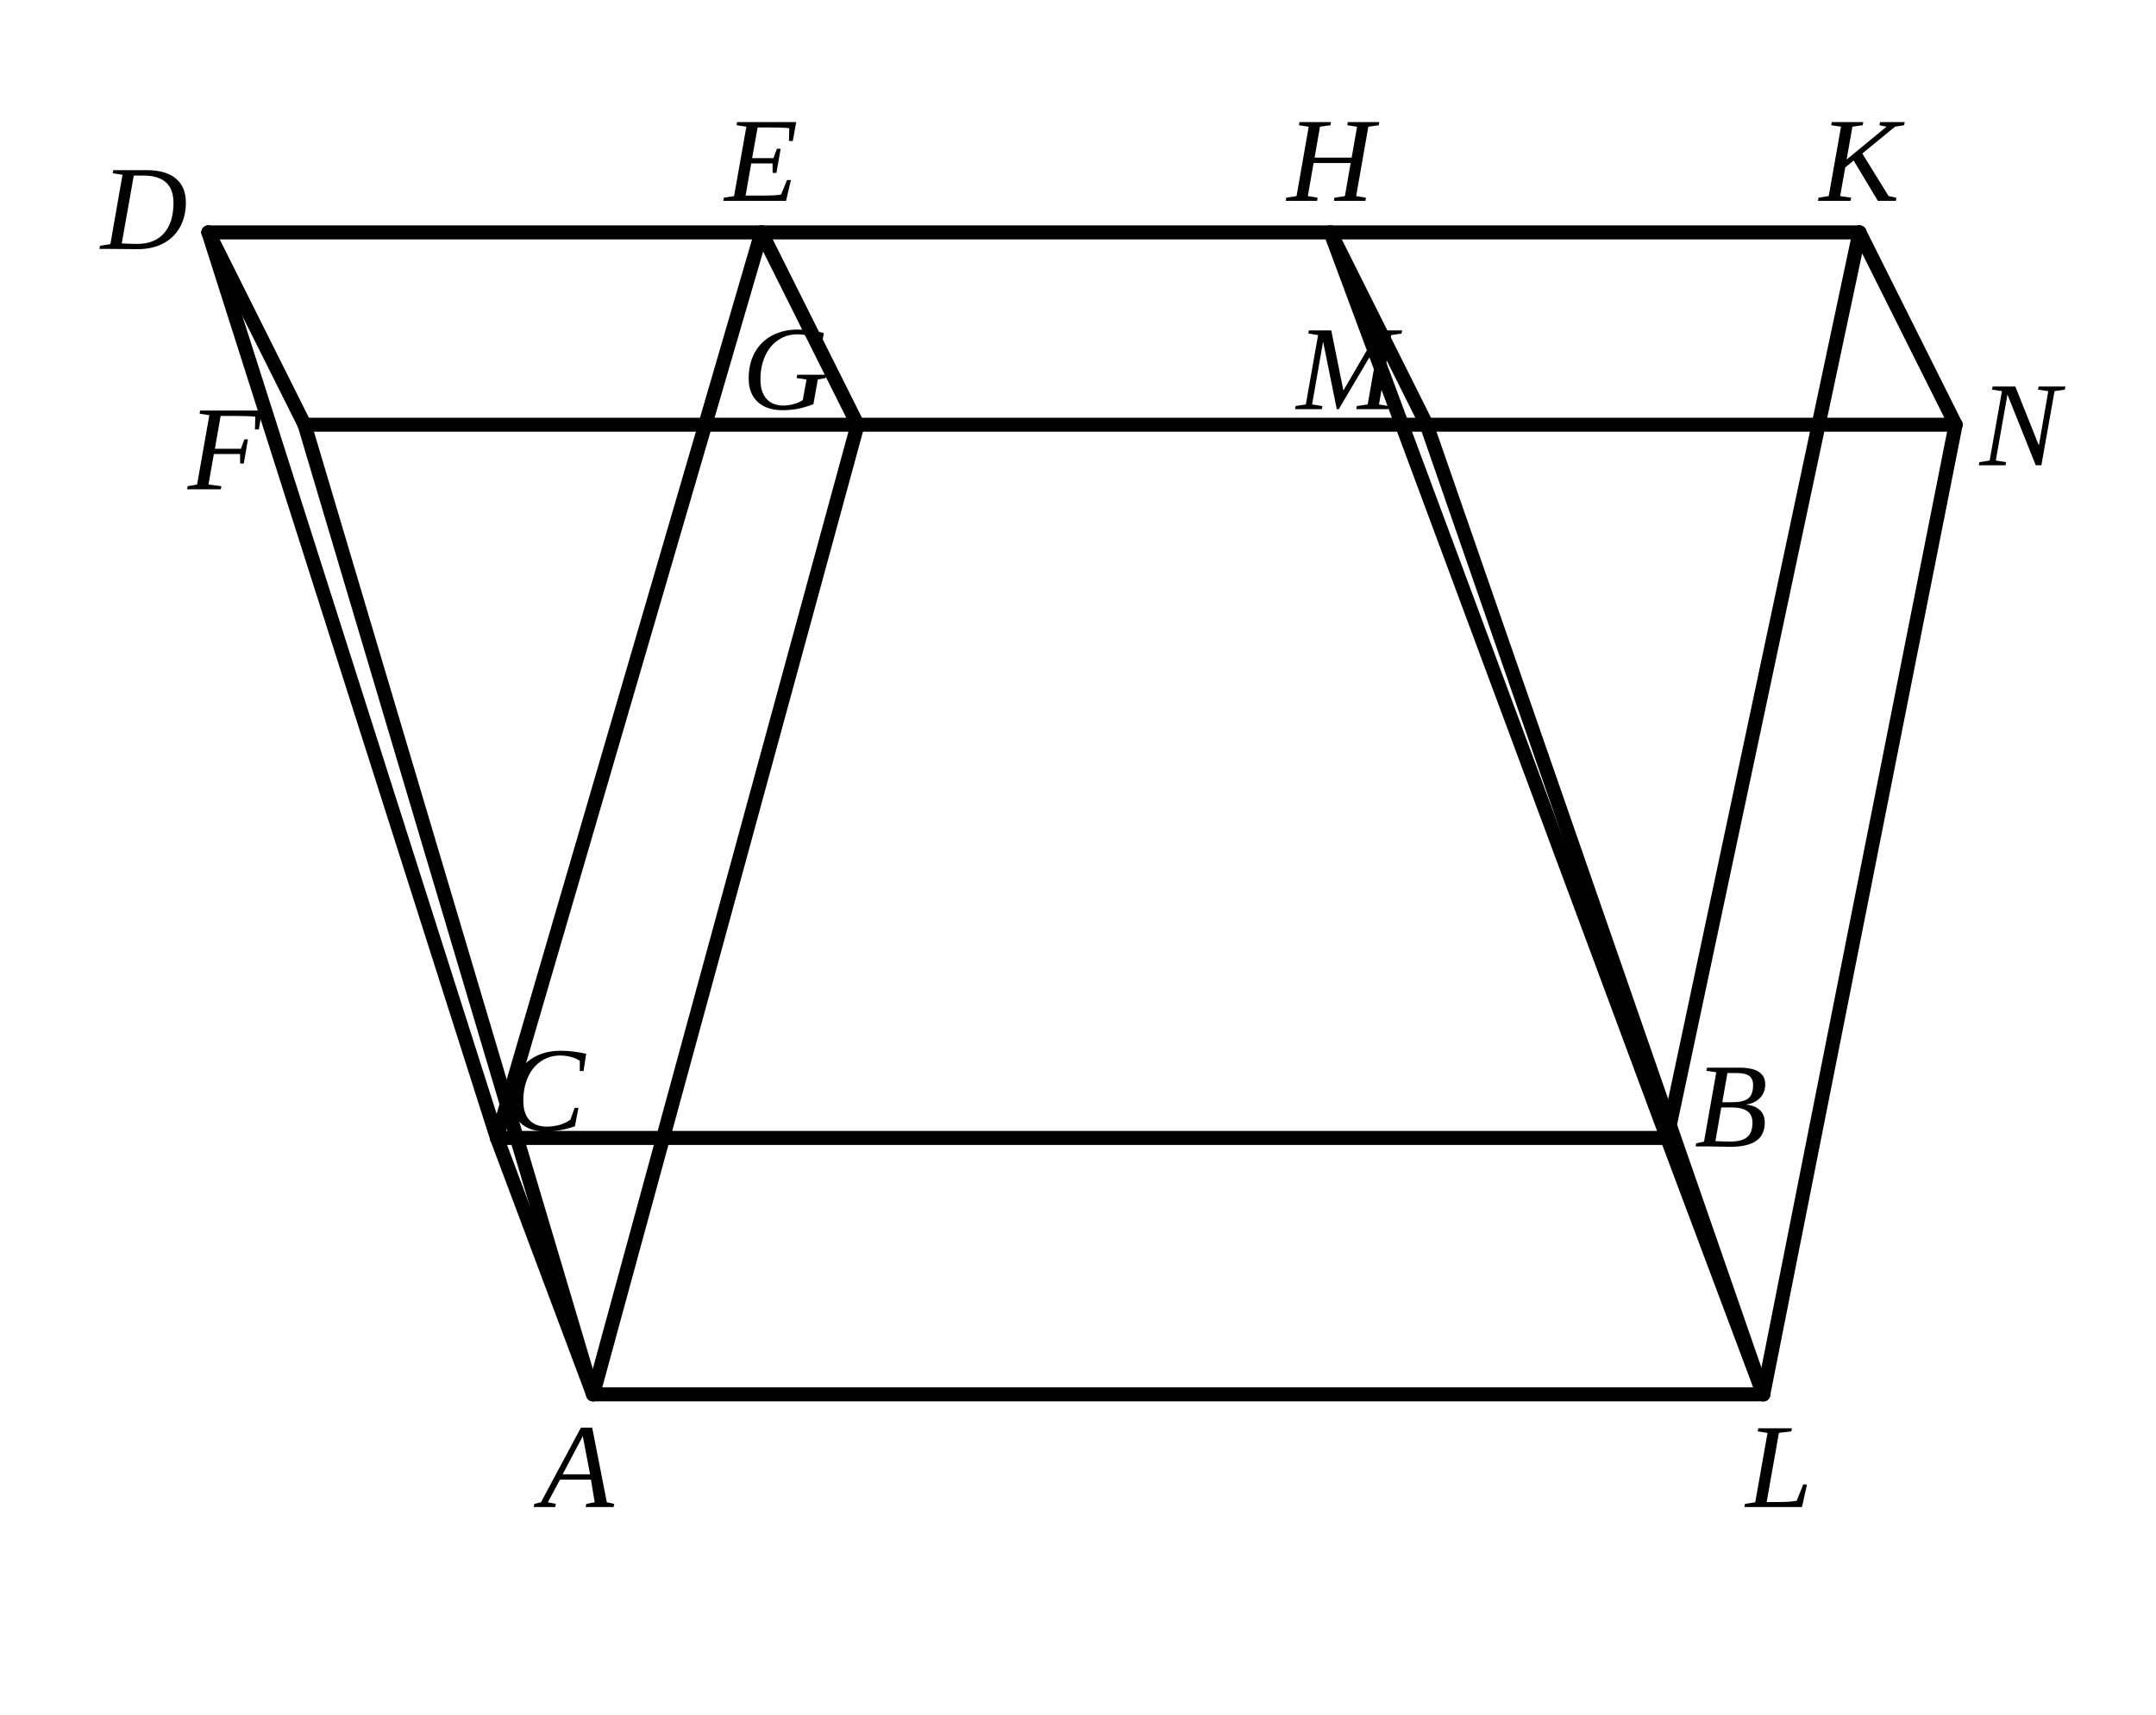
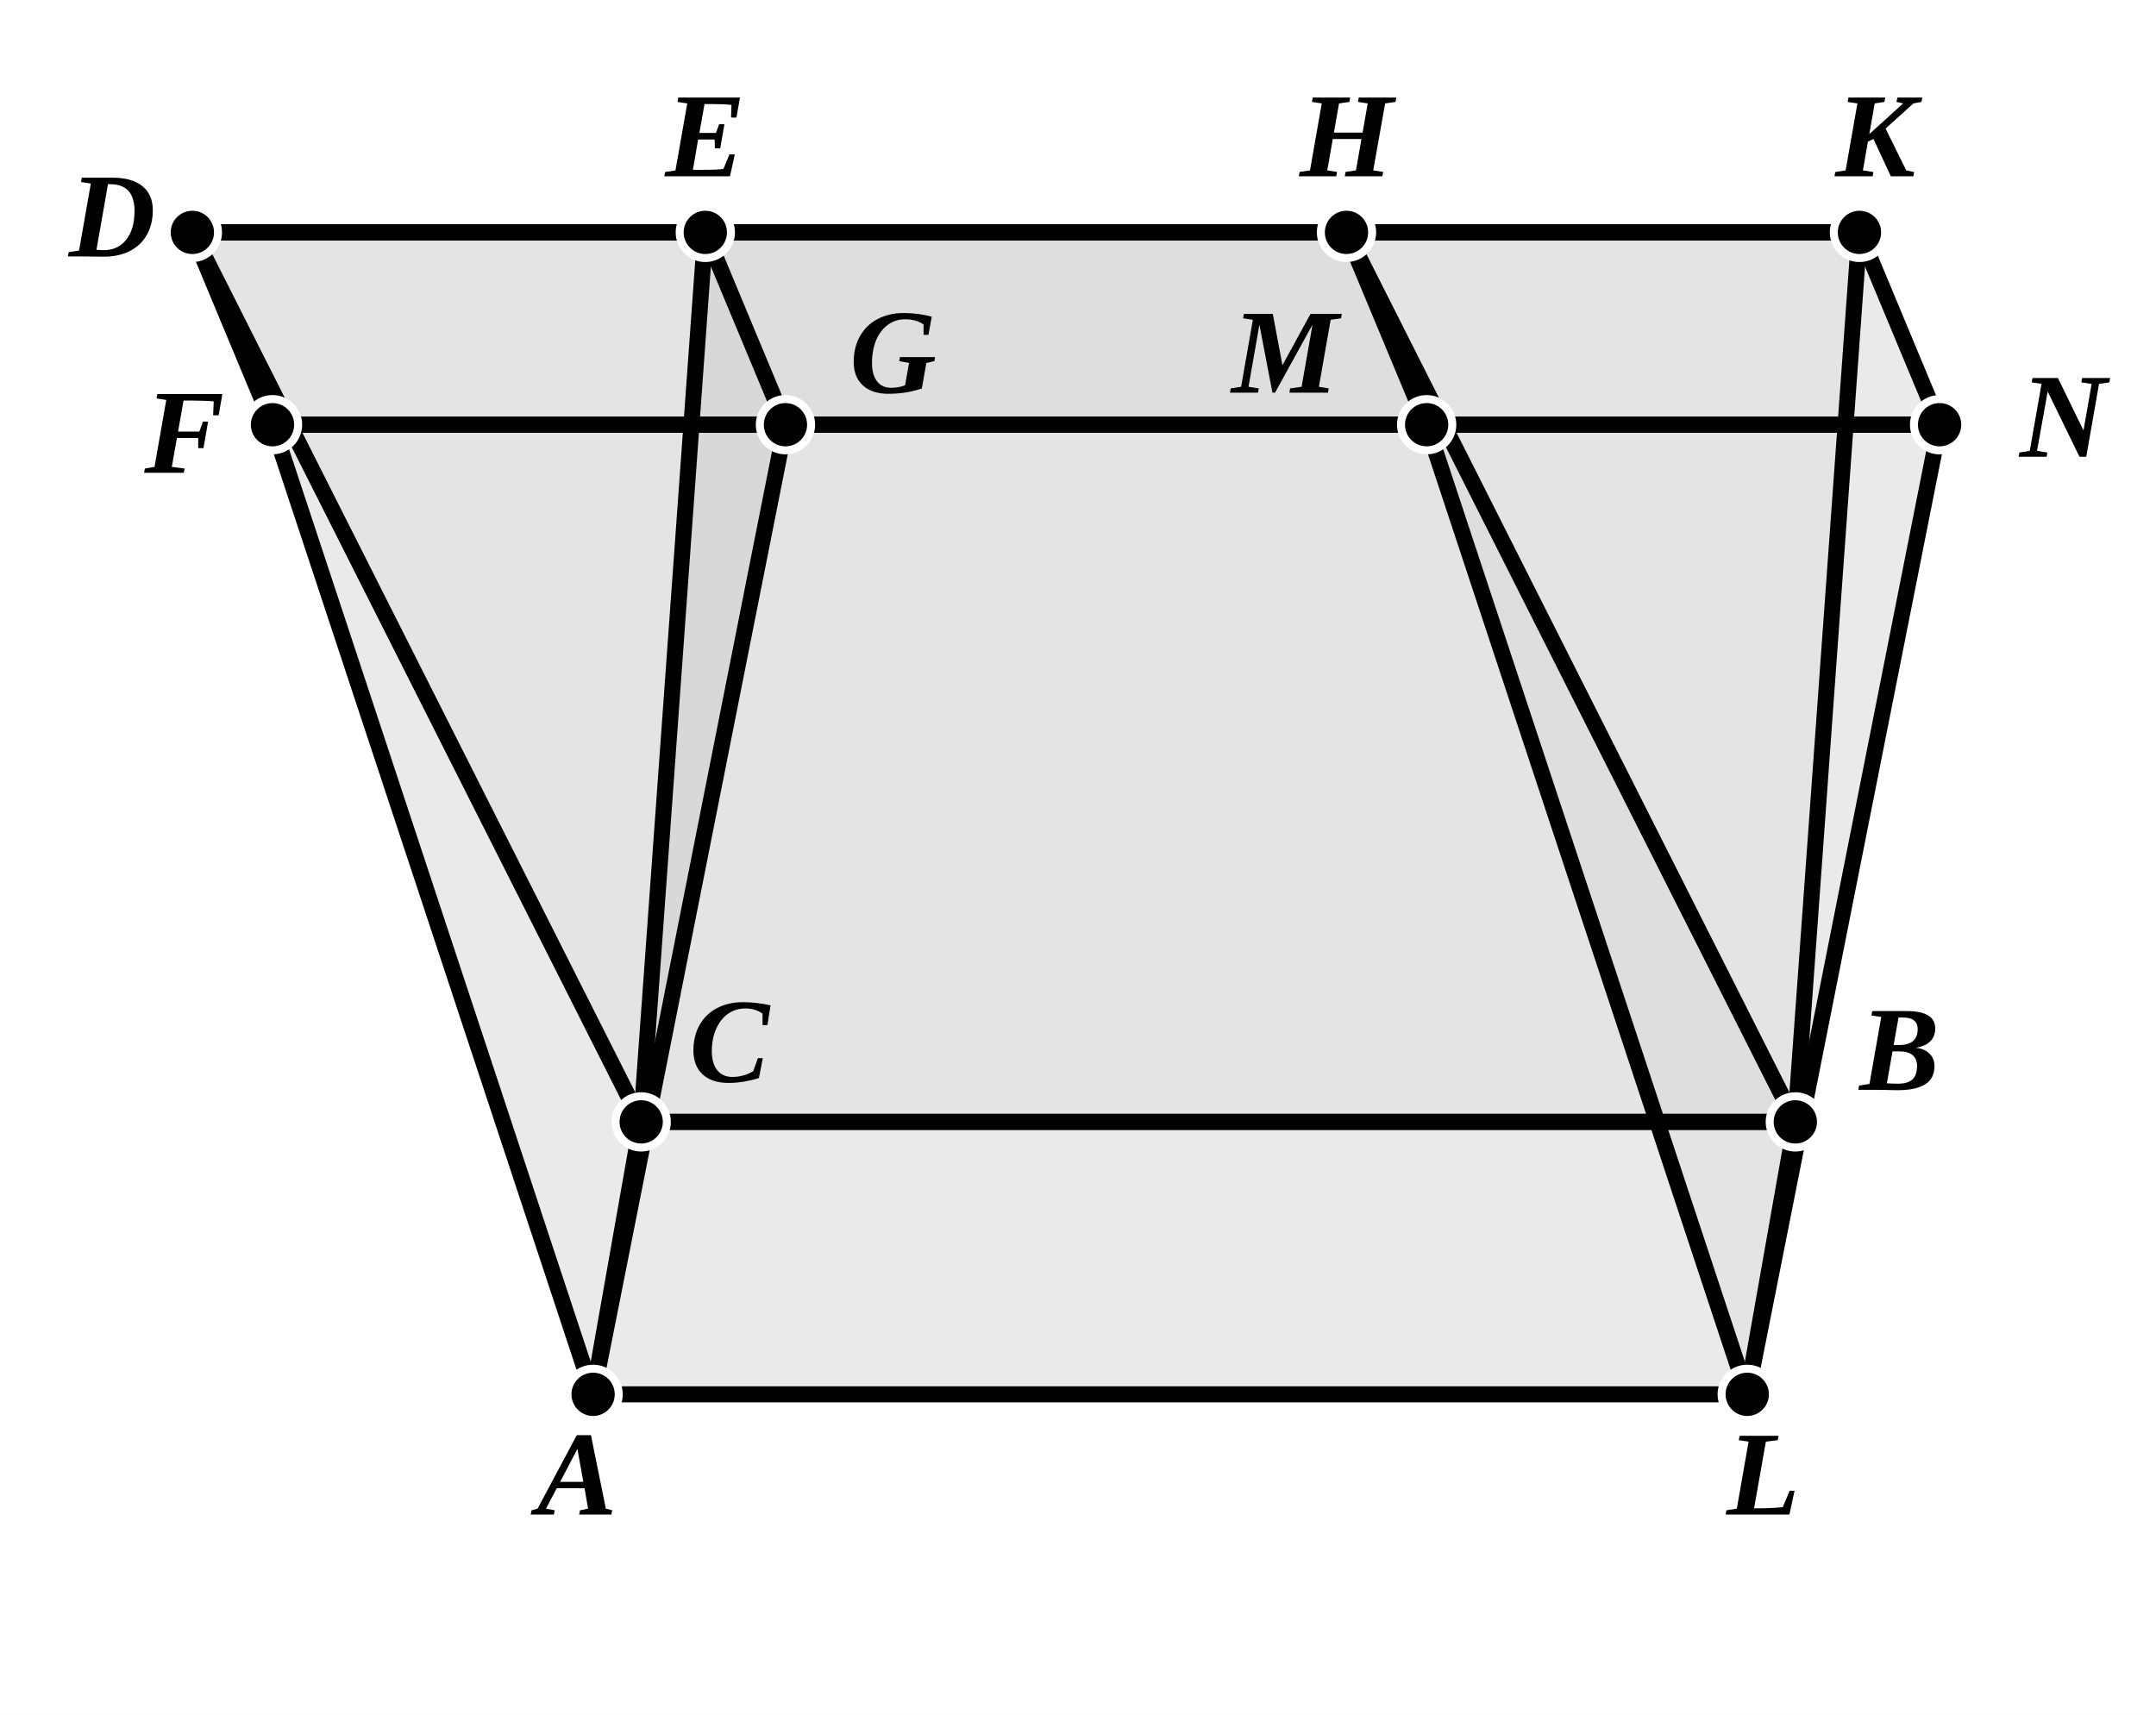
- <svg xmlns="http://www.w3.org/2000/svg" viewBox="0 0 269 214" width="100%" height="100%">
+ <svg xmlns="http://www.w3.org/2000/svg" viewBox="0 0 269 214" width="269" height="214" class="euclid-graphic" data-graphic-id="0337.g2" data-folio="0337" data-graphic="g2" data-proposition="XI.29">
  <style>
-     .bg { fill: #ffffff; }
-     .line { stroke: #000000; stroke-width: 1.75; stroke-linecap: round; stroke-linejoin: round; fill: none; }
-     .dashed { stroke: #000000; stroke-width: 1.5; stroke-dasharray: 4,3; stroke-linecap: round; stroke-linejoin: round; fill: none; }
-     .el { cursor: pointer; transition: stroke 0.15s ease; }
-     .el:hover .line, .el:hover .dashed { stroke: #0284c7; stroke-width: 2.5; }
-     .el:hover .lbl { fill: #0284c7; }
-     .lbl { font-family: "Times New Roman", Times, Georgia, serif; font-size: 15px; font-style: italic; fill: #000000; text-anchor: middle; dominant-baseline: central; user-select: none; }
+     .euclid-graphic {
+       font-family: 'Times New Roman', 'Georgia', serif;
+       font-style: italic;
+       background-color: #ffffff;
+     }
+     .geom-line {
+       stroke: #000000;
+       stroke-width: 2.0;
+       stroke-linecap: round;
+       stroke-linejoin: round;
+       fill: none;
+       transition: stroke 0.15s, stroke-width 0.15s;
+     }
+     .geom-polygon {
+       fill: #000000;
+       fill-opacity: 0.03;
+       stroke: none;
+       transition: fill-opacity 0.15s;
+     }
+     .geom-point {
+       fill: #000000;
+       stroke: #ffffff;
+       stroke-width: 1;
+     }
+     .geom-label {
+       font-size: 15px;
+       font-weight: bold;
+       fill: #000000;
+       user-select: none;
+     }
+     .geom-overlay {
+       opacity: 0;
+       pointer-events: none;
+       transition: opacity 0.12s ease;
+     }
+     [data-ref]:hover, .highlight, .geom-highlight-active {
+       opacity: 1 !important;
+       stroke: #ef4444 !important;
+       stroke-width: 3.5 !important;
+       cursor: pointer;
+     }
+     text[data-ref]:hover, text.highlight, text.geom-highlight-active {
+       fill: #ef4444 !important;
+       stroke: none !important;
+     }
+     .geom-polygon:hover, .geom-polygon.highlight, polygon.geom-highlight-active {
+       opacity: 1 !important;
+       fill-opacity: 0.24 !important;
+       fill: #ef4444 !important;
+       stroke: #ef4444 !important;
+       stroke-width: 2.5 !important;
+     }
+     .geom-point:hover, .geom-point.highlight, circle.geom-point.geom-highlight-active {
+       r: 5.0 !important;
+       fill: #ef4444 !important;
+       stroke: #ffffff !important;
+       stroke-width: 1.5 !important;
+     }
  </style>
-   <rect class="bg" width="269" height="214" />
-   <g class="el">
-     <line class="line" x1="26.0" y1="29.0" x2="232.0" y2="29.0" />
-     <line class="line" x1="38.0" y1="53.0" x2="244.0" y2="53.0" />
-     <line class="line" x1="26.0" y1="29.0" x2="38.0" y2="53.0" />
-     <line class="line" x1="95.0" y1="29.0" x2="107.0" y2="53.0" />
-     <line class="line" x1="166.0" y1="29.0" x2="178.0" y2="53.0" />
-     <line class="line" x1="232.0" y1="29.0" x2="244.0" y2="53.0" />
-     <line class="line" x1="62.0" y1="142.0" x2="208.0" y2="142.0" />
-     <line class="line" x1="74.0" y1="174.0" x2="220.0" y2="174.0" />
-     <line class="line" x1="62.0" y1="142.0" x2="74.0" y2="174.0" />
-     <line class="line" x1="208.0" y1="142.0" x2="220.0" y2="174.0" />
-     <line class="line" x1="26.0" y1="29.0" x2="62.0" y2="142.0" />
-     <line class="line" x1="38.0" y1="53.0" x2="74.0" y2="174.0" />
-     <line class="line" x1="95.0" y1="29.0" x2="62.0" y2="142.0" />
-     <line class="line" x1="107.0" y1="53.0" x2="74.0" y2="174.0" />
-     <line class="line" x1="166.0" y1="29.0" x2="208.0" y2="142.0" />
-     <line class="line" x1="178.0" y1="53.0" x2="220.0" y2="174.0" />
-     <line class="line" x1="232.0" y1="29.0" x2="208.0" y2="142.0" />
-     <line class="line" x1="244.0" y1="53.0" x2="220.0" y2="174.0" />
-     <text class="lbl" x="18.0" y="26.0">D</text>
-     <text class="lbl" x="95.0" y="20.0">E</text>
-     <text class="lbl" x="166.0" y="20.0">H</text>
-     <text class="lbl" x="232.0" y="20.0">K</text>
-     <text class="lbl" x="28.0" y="56.0">F</text>
-     <text class="lbl" x="98.0" y="46.0">G</text>
-     <text class="lbl" x="168.0" y="46.0">M</text>
-     <text class="lbl" x="252.0" y="53.0">N</text>
-     <text class="lbl" x="68.0" y="136.0">C</text>
-     <text class="lbl" x="216.0" y="138.0">B</text>
-     <text class="lbl" x="72.0" y="183.0">A</text>
-     <text class="lbl" x="222.0" y="183.0">L</text>
+   <rect width="100%" height="100%" fill="#ffffff" />
+   <g id="elements">
+     <line id="el-line-DK" x1="24" y1="29" x2="232" y2="29" class="geom-line" />
+     <line id="el-line-FN" x1="34" y1="53" x2="242" y2="53" class="geom-line" />
+     <line id="el-D-F" x1="24" y1="29" x2="34" y2="53" class="geom-line" />
+     <line id="el-E-G" x1="88" y1="29" x2="98" y2="53" class="geom-line" />
+     <line id="el-H-M" x1="168" y1="29" x2="178" y2="53" class="geom-line" />
+     <line id="el-K-N" x1="232" y1="29" x2="242" y2="53" class="geom-line" />
+     <line id="el-C-B" x1="80" y1="140" x2="224" y2="140" class="geom-line" />
+     <line id="el-A-L" x1="74" y1="174" x2="218" y2="174" class="geom-line" />
+     <line id="el-C-A" x1="80" y1="140" x2="74" y2="174" class="geom-line" />
+     <line id="el-B-L" x1="224" y1="140" x2="218" y2="174" class="geom-line" />
+   </g>
+   <g id="graphics">
+     <polygon id="el-solid-CM" data-ref="&lt; C M &gt;" data-aliases="&lt; M C &gt;" data-type="polygon" points="24,29 168,29 178,53 218,174 74,174 34,53" class="geom-polygon" />
+     <polygon id="el-solid-CN" data-ref="&lt; C N &gt;" data-aliases="&lt; N C &gt;" data-type="polygon" points="88,29 232,29 242,53 218,174 74,174 80,140" class="geom-polygon" />
+     <polygon id="el-poly-AB" data-ref="&lt; A C B L &gt;" data-aliases="&lt; A B &gt; | &lt; B A &gt;" data-type="polygon" points="74,174 80,140 224,140 218,174" class="geom-polygon" />
+     <polygon id="el-poly-CH" data-ref="&lt; C D H B &gt;" data-aliases="&lt; C H &gt; | &lt; H C &gt;" data-type="polygon" points="80,140 24,29 168,29 224,140" class="geom-polygon" />
+     <polygon id="el-poly-CK" data-ref="&lt; C E K B &gt;" data-aliases="&lt; C K &gt; | &lt; K C &gt;" data-type="polygon" points="80,140 88,29 232,29 224,140" class="geom-polygon" />
+     <polygon id="el-poly-DG" data-ref="&lt; D E G F &gt;" data-aliases="&lt; D G &gt; | &lt; G D &gt;" data-type="polygon" points="24,29 88,29 98,53 34,53" class="geom-polygon" />
+     <polygon id="el-poly-HN" data-ref="&lt; H K N M &gt;" data-aliases="&lt; H N &gt; | &lt; N H &gt;" data-type="polygon" points="168,29 232,29 242,53 178,53" class="geom-polygon" />
+     <polygon id="el-poly-CF" data-ref="&lt; C D F A &gt;" data-aliases="&lt; C F &gt; | &lt; F C &gt; | &lt; A D &gt; | &lt; D A &gt;" data-type="polygon" points="80,140 24,29 34,53 74,174" class="geom-polygon" />
+     <polygon id="el-poly-BM" data-ref="&lt; B H M L &gt;" data-aliases="&lt; B M &gt; | &lt; M B &gt;" data-type="polygon" points="224,140 168,29 178,53 218,174" class="geom-polygon" />
+     <polygon id="el-poly-CG" data-ref="&lt; C E G A &gt;" data-aliases="&lt; C G &gt; | &lt; G C &gt;" data-type="polygon" points="80,140 88,29 98,53 74,174" class="geom-polygon" />
+     <polygon id="el-poly-BN" data-ref="&lt; B K N L &gt;" data-aliases="&lt; B N &gt; | &lt; N B &gt;" data-type="polygon" points="224,140 232,29 242,53 218,174" class="geom-polygon" />
+     <polygon id="el-poly-GEHM" data-ref="&lt; G E H M &gt;" data-type="polygon" points="98,53 88,29 168,29 178,53" class="geom-polygon" />
+     <polygon id="el-tri-DCE" data-ref="&lt; D C E &gt;" data-type="polygon" points="24,29 80,140 88,29" class="geom-polygon" />
+     <polygon id="el-tri-HBK" data-ref="&lt; H B K &gt;" data-type="polygon" points="168,29 224,140 232,29" class="geom-polygon" />
+     <polygon id="el-tri-AFG" data-ref="&lt; A F G &gt;" data-type="polygon" points="74,174 34,53 98,53" class="geom-polygon" />
+     <polygon id="el-tri-MLN" data-ref="&lt; M L N &gt;" data-type="polygon" points="178,53 218,174 242,53" class="geom-polygon" />
+     <line id="el-seg-CD" data-ref="/ C D /" data-aliases="/ D C /" data-type="segment" x1="80" y1="140" x2="24" y2="29" class="geom-line" />
+     <line id="el-seg-AF" data-ref="/ A F /" data-aliases="/ F A /" data-type="segment" x1="74" y1="174" x2="34" y2="53" class="geom-line" />
+     <line id="el-seg-CE" data-ref="/ C E /" data-aliases="/ E C /" data-type="segment" x1="80" y1="140" x2="88" y2="29" class="geom-line" />
+     <line id="el-seg-AG" data-ref="/ A G /" data-aliases="/ G A /" data-type="segment" x1="74" y1="174" x2="98" y2="53" class="geom-line" />
+     <line id="el-seg-BH" data-ref="/ B H /" data-aliases="/ H B /" data-type="segment" x1="224" y1="140" x2="168" y2="29" class="geom-line" />
+     <line id="el-seg-LM" data-ref="/ L M /" data-aliases="/ M L /" data-type="segment" x1="218" y1="174" x2="178" y2="53" class="geom-line" />
+     <line id="el-seg-BK" data-ref="/ B K /" data-aliases="/ K B /" data-type="segment" x1="224" y1="140" x2="232" y2="29" class="geom-line" />
+     <line id="el-seg-LN" data-ref="/ L N /" data-aliases="/ N L /" data-type="segment" x1="218" y1="174" x2="242" y2="53" class="geom-line" />
+     <line id="el-seg-DK" data-ref="/ D K /" data-aliases="/ K D /" data-type="segment" x1="24" y1="29" x2="232" y2="29" class="geom-line" />
+     <line id="el-seg-DH" data-ref="/ D H /" data-aliases="/ H D /" data-type="segment" x1="24" y1="29" x2="168" y2="29" class="geom-line" />
+     <line id="el-seg-EK" data-ref="/ E K /" data-aliases="/ K E /" data-type="segment" x1="88" y1="29" x2="232" y2="29" class="geom-line" />
+     <line id="el-seg-EH" data-ref="/ E H /" data-aliases="/ H E /" data-type="segment" x1="88" y1="29" x2="168" y2="29" class="geom-line" />
+     <line id="el-seg-DE" data-ref="/ D E /" data-aliases="/ E D /" data-type="segment" x1="24" y1="29" x2="88" y2="29" class="geom-line" />
+     <line id="el-seg-HK" data-ref="/ H K /" data-aliases="/ K H /" data-type="segment" x1="168" y1="29" x2="232" y2="29" class="geom-line" />
+     <line id="el-seg-FN" data-ref="/ F N /" data-aliases="/ N F /" data-type="segment" x1="34" y1="53" x2="242" y2="53" class="geom-line" />
+     <line id="el-seg-CB" data-ref="/ C B /" data-aliases="/ B C /" data-type="segment" x1="80" y1="140" x2="224" y2="140" class="geom-line" />
+   </g>
+   <g id="highlights" style="pointer-events: none;">
+     <polygon id="hl-solid-CM" data-ref="&lt; C M &gt;" data-aliases="&lt; M C &gt;" points="24,29 168,29 178,53 218,174 74,174 34,53" class="geom-polygon geom-overlay" />
+     <polygon id="hl-solid-CN" data-ref="&lt; C N &gt;" data-aliases="&lt; N C &gt;" points="88,29 232,29 242,53 218,174 74,174 80,140" class="geom-polygon geom-overlay" />
+     <polygon id="hl-poly-AB" data-ref="&lt; A C B L &gt;" data-aliases="&lt; A B &gt; | &lt; B A &gt;" points="74,174 80,140 224,140 218,174" class="geom-polygon geom-overlay" />
+     <polygon id="hl-poly-CH" data-ref="&lt; C D H B &gt;" data-aliases="&lt; C H &gt; | &lt; H C &gt;" points="80,140 24,29 168,29 224,140" class="geom-polygon geom-overlay" />
+     <polygon id="hl-poly-CK" data-ref="&lt; C E K B &gt;" data-aliases="&lt; C K &gt; | &lt; K C &gt;" points="80,140 88,29 232,29 224,140" class="geom-polygon geom-overlay" />
+     <polygon id="hl-poly-DG" data-ref="&lt; D E G F &gt;" data-aliases="&lt; D G &gt; | &lt; G D &gt;" points="24,29 88,29 98,53 34,53" class="geom-polygon geom-overlay" />
+     <polygon id="hl-poly-HN" data-ref="&lt; H K N M &gt;" data-aliases="&lt; H N &gt; | &lt; N H &gt;" points="168,29 232,29 242,53 178,53" class="geom-polygon geom-overlay" />
+     <polygon id="hl-poly-CF" data-ref="&lt; C D F A &gt;" data-aliases="&lt; C F &gt; | &lt; F C &gt; | &lt; A D &gt; | &lt; D A &gt;" points="80,140 24,29 34,53 74,174" class="geom-polygon geom-overlay" />
+     <polygon id="hl-poly-BM" data-ref="&lt; B H M L &gt;" data-aliases="&lt; B M &gt; | &lt; M B &gt;" points="224,140 168,29 178,53 218,174" class="geom-polygon geom-overlay" />
+     <polygon id="hl-poly-CG" data-ref="&lt; C E G A &gt;" data-aliases="&lt; C G &gt; | &lt; G C &gt;" points="80,140 88,29 98,53 74,174" class="geom-polygon geom-overlay" />
+     <polygon id="hl-poly-BN" data-ref="&lt; B K N L &gt;" data-aliases="&lt; B N &gt; | &lt; N B &gt;" points="224,140 232,29 242,53 218,174" class="geom-polygon geom-overlay" />
+     <polygon id="hl-poly-GEHM" data-ref="&lt; G E H M &gt;" points="98,53 88,29 168,29 178,53" class="geom-polygon geom-overlay" />
+     <polygon id="hl-tri-DCE" data-ref="&lt; D C E &gt;" points="24,29 80,140 88,29" class="geom-polygon geom-overlay" />
+     <polygon id="hl-tri-HBK" data-ref="&lt; H B K &gt;" points="168,29 224,140 232,29" class="geom-polygon geom-overlay" />
+     <polygon id="hl-tri-AFG" data-ref="&lt; A F G &gt;" points="74,174 34,53 98,53" class="geom-polygon geom-overlay" />
+     <polygon id="hl-tri-MLN" data-ref="&lt; M L N &gt;" points="178,53 218,174 242,53" class="geom-polygon geom-overlay" />
+     <line id="hl-seg-CD" data-ref="/ C D /" data-aliases="/ D C /" x1="80" y1="140" x2="24" y2="29" class="geom-line geom-overlay" />
+     <line id="hl-seg-AF" data-ref="/ A F /" data-aliases="/ F A /" x1="74" y1="174" x2="34" y2="53" class="geom-line geom-overlay" />
+     <line id="hl-seg-CE" data-ref="/ C E /" data-aliases="/ E C /" x1="80" y1="140" x2="88" y2="29" class="geom-line geom-overlay" />
+     <line id="hl-seg-AG" data-ref="/ A G /" data-aliases="/ G A /" x1="74" y1="174" x2="98" y2="53" class="geom-line geom-overlay" />
+     <line id="hl-seg-BH" data-ref="/ B H /" data-aliases="/ H B /" x1="224" y1="140" x2="168" y2="29" class="geom-line geom-overlay" />
+     <line id="hl-seg-LM" data-ref="/ L M /" data-aliases="/ M L /" x1="218" y1="174" x2="178" y2="53" class="geom-line geom-overlay" />
+     <line id="hl-seg-BK" data-ref="/ B K /" data-aliases="/ K B /" x1="224" y1="140" x2="232" y2="29" class="geom-line geom-overlay" />
+     <line id="hl-seg-LN" data-ref="/ L N /" data-aliases="/ N L /" x1="218" y1="174" x2="242" y2="53" class="geom-line geom-overlay" />
+     <line id="hl-seg-DK" data-ref="/ D K /" data-aliases="/ K D /" x1="24" y1="29" x2="232" y2="29" class="geom-line geom-overlay" />
+     <line id="hl-seg-DH" data-ref="/ D H /" data-aliases="/ H D /" x1="24" y1="29" x2="168" y2="29" class="geom-line geom-overlay" />
+     <line id="hl-seg-EK" data-ref="/ E K /" data-aliases="/ K E /" x1="88" y1="29" x2="232" y2="29" class="geom-line geom-overlay" />
+     <line id="hl-seg-EH" data-ref="/ E H /" data-aliases="/ H E /" x1="88" y1="29" x2="168" y2="29" class="geom-line geom-overlay" />
+     <line id="hl-seg-DE" data-ref="/ D E /" data-aliases="/ E D /" x1="24" y1="29" x2="88" y2="29" class="geom-line geom-overlay" />
+     <line id="hl-seg-HK" data-ref="/ H K /" data-aliases="/ K H /" x1="168" y1="29" x2="232" y2="29" class="geom-line geom-overlay" />
+     <line id="hl-seg-FN" data-ref="/ F N /" data-aliases="/ N F /" x1="34" y1="53" x2="242" y2="53" class="geom-line geom-overlay" />
+     <line id="hl-seg-CB" data-ref="/ C B /" data-aliases="/ B C /" x1="80" y1="140" x2="224" y2="140" class="geom-line geom-overlay" />
+   </g>
+   <g id="points">
+     <circle id="el-pt-D" data-ref="D" data-type="point" cx="24" cy="29" r="3.2" class="geom-point" />
+     <circle id="el-pt-E" data-ref="E" data-type="point" cx="88" cy="29" r="3.2" class="geom-point" />
+     <circle id="el-pt-H" data-ref="H" data-type="point" cx="168" cy="29" r="3.2" class="geom-point" />
+     <circle id="el-pt-K" data-ref="K" data-type="point" cx="232" cy="29" r="3.2" class="geom-point" />
+     <circle id="el-pt-F" data-ref="F" data-type="point" cx="34" cy="53" r="3.2" class="geom-point" />
+     <circle id="el-pt-G" data-ref="G" data-type="point" cx="98" cy="53" r="3.2" class="geom-point" />
+     <circle id="el-pt-M" data-ref="M" data-type="point" cx="178" cy="53" r="3.2" class="geom-point" />
+     <circle id="el-pt-N" data-ref="N" data-type="point" cx="242" cy="53" r="3.2" class="geom-point" />
+     <circle id="el-pt-C" data-ref="C" data-type="point" cx="80" cy="140" r="3.2" class="geom-point" />
+     <circle id="el-pt-B" data-ref="B" data-type="point" cx="224" cy="140" r="3.2" class="geom-point" />
+     <circle id="el-pt-A" data-ref="A" data-type="point" cx="74" cy="174" r="3.2" class="geom-point" />
+     <circle id="el-pt-L" data-ref="L" data-type="point" cx="218" cy="174" r="3.2" class="geom-point" />
+   </g>
+   <g id="labels">
+     <text id="lbl-D" data-ref="D" x="14" y="32" text-anchor="middle" class="geom-label">D</text>
+     <text id="lbl-E" data-ref="E" x="88" y="22" text-anchor="middle" class="geom-label">E</text>
+     <text id="lbl-H" data-ref="H" x="168" y="22" text-anchor="middle" class="geom-label">H</text>
+     <text id="lbl-K" data-ref="K" x="234" y="22" text-anchor="middle" class="geom-label">K</text>
+     <text id="lbl-F" data-ref="F" x="23" y="59" text-anchor="middle" class="geom-label">F</text>
+     <text id="lbl-G" data-ref="G" x="106" y="49" text-anchor="start" class="geom-label">G</text>
+     <text id="lbl-M" data-ref="M" x="167" y="49" text-anchor="end" class="geom-label">M</text>
+     <text id="lbl-N" data-ref="N" x="252" y="57" text-anchor="start" class="geom-label">N</text>
+     <text id="lbl-C" data-ref="C" x="86" y="135" text-anchor="start" class="geom-label">C</text>
+     <text id="lbl-B" data-ref="B" x="232" y="136" text-anchor="start" class="geom-label">B</text>
+     <text id="lbl-A" data-ref="A" x="72" y="189" text-anchor="middle" class="geom-label">A</text>
+     <text id="lbl-L" data-ref="L" x="220" y="189" text-anchor="middle" class="geom-label">L</text>
  </g>
</svg>
